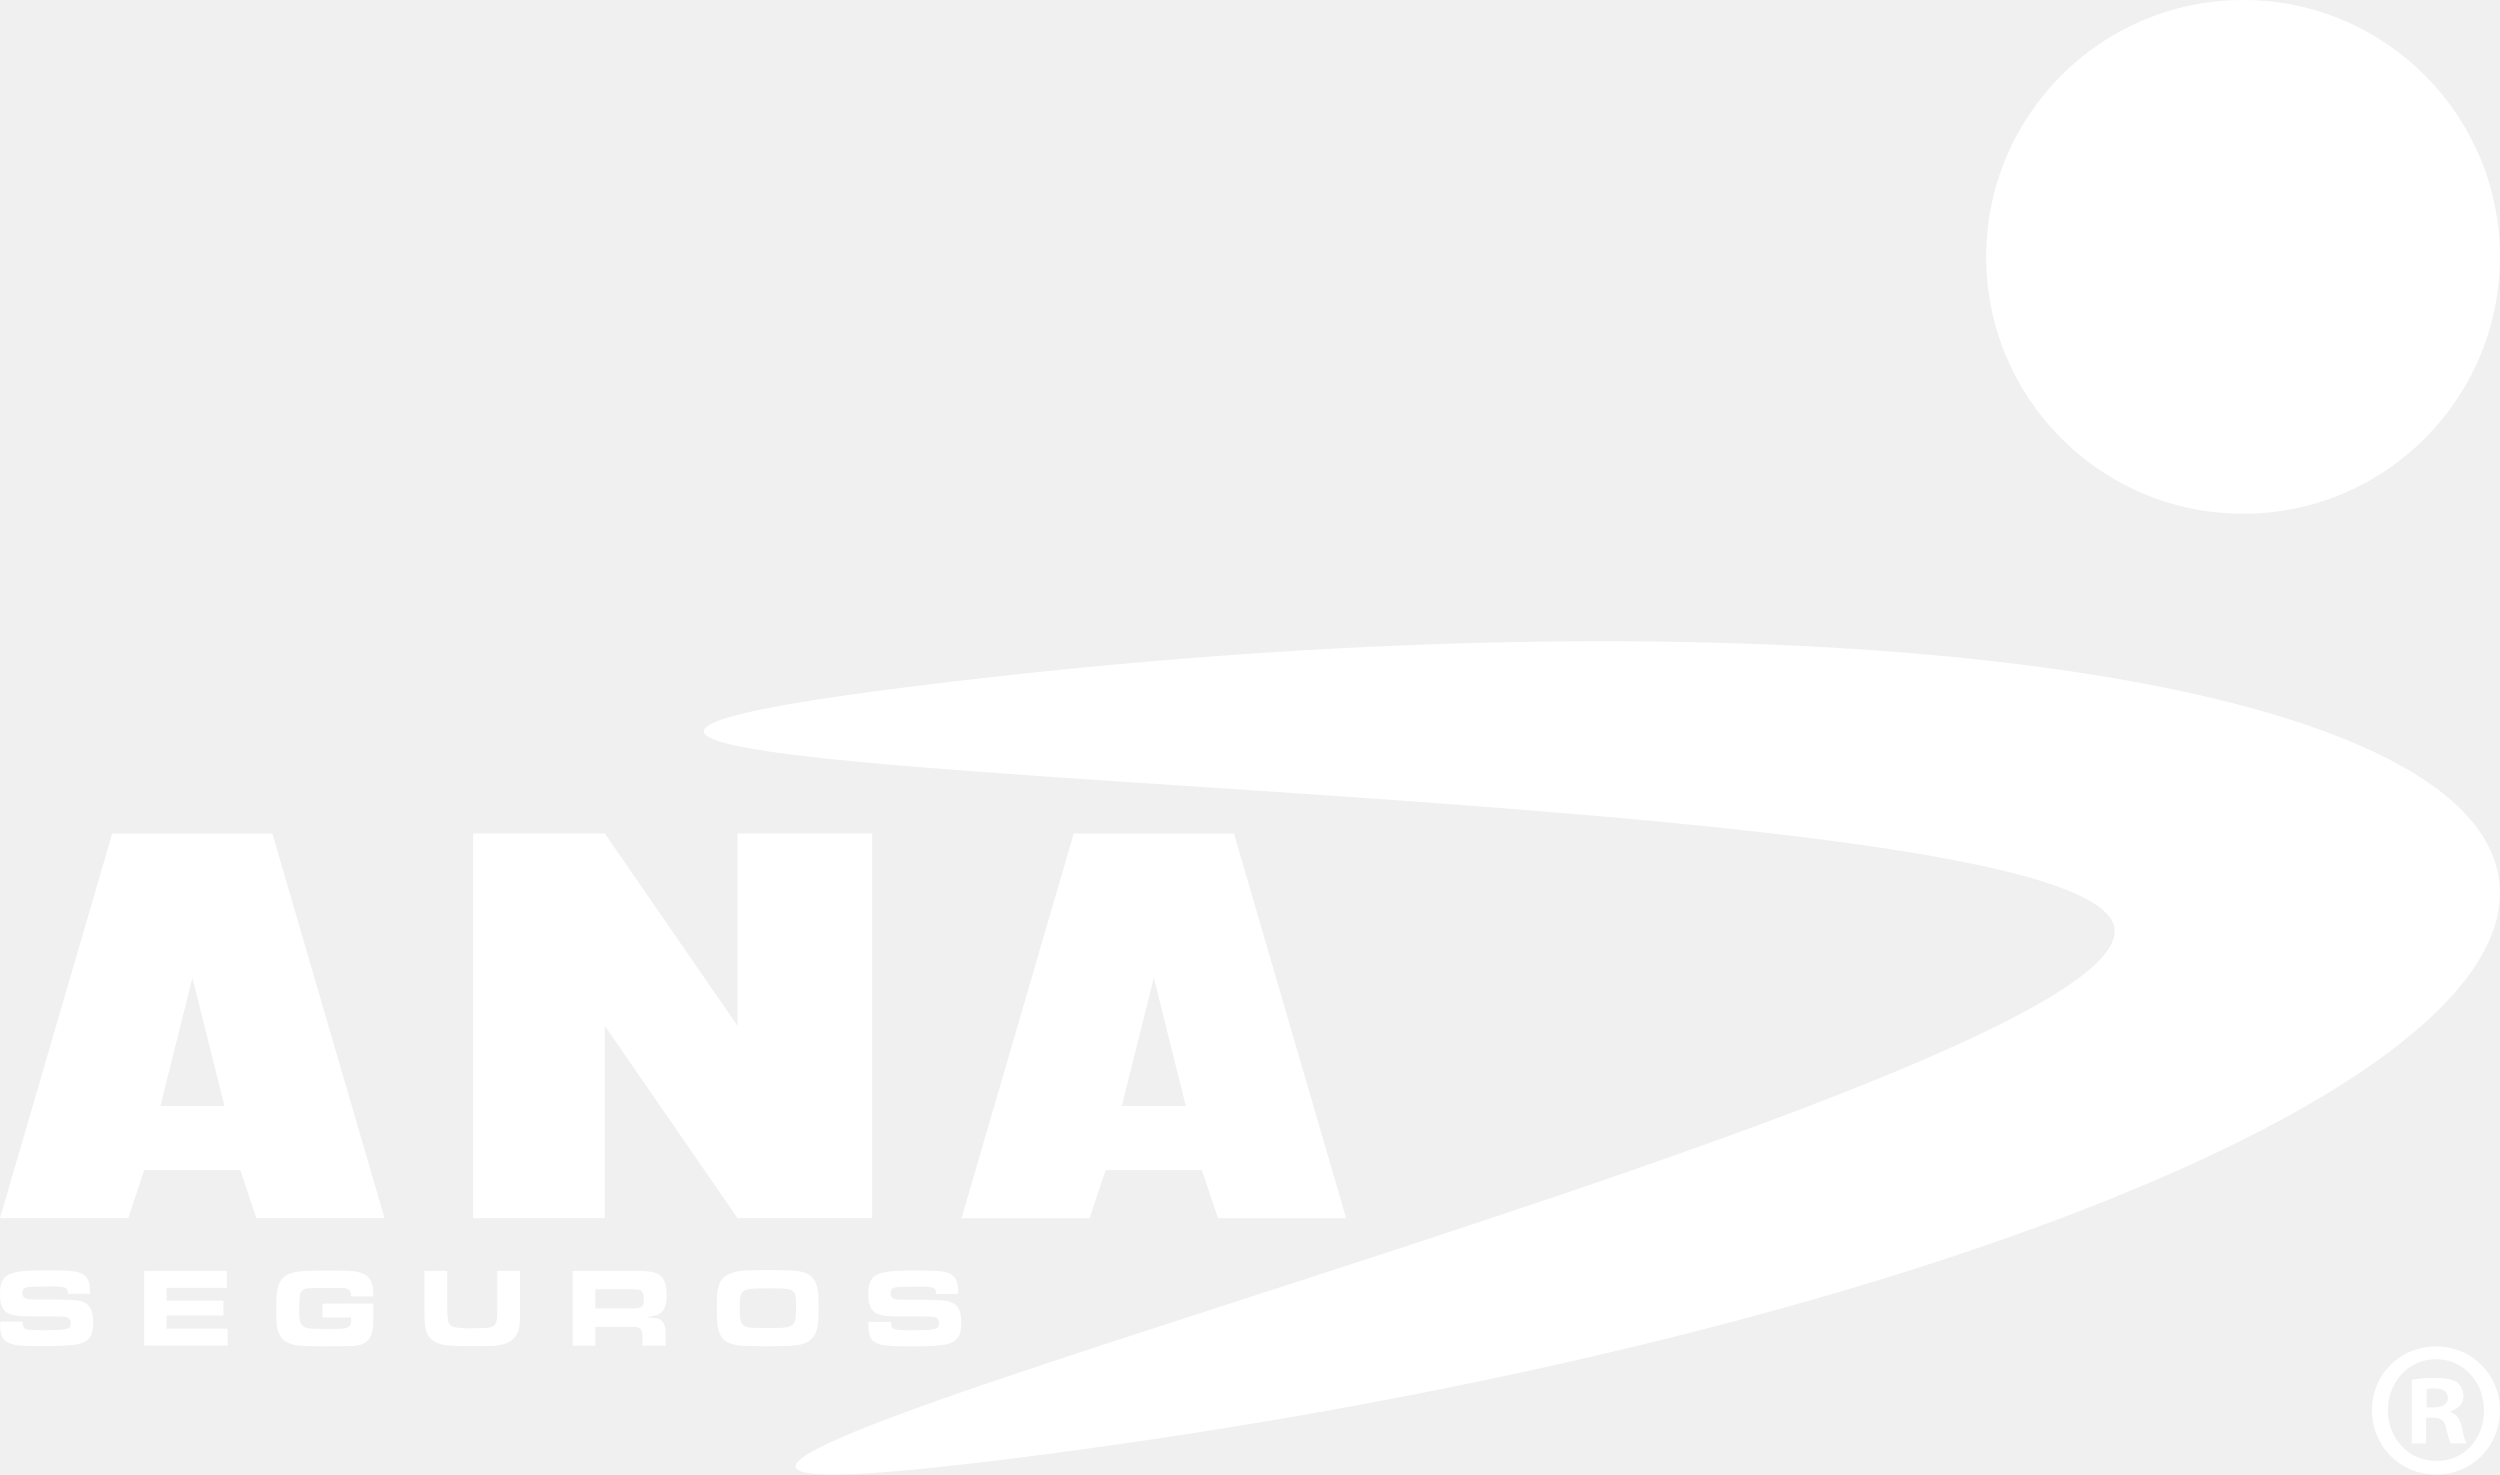
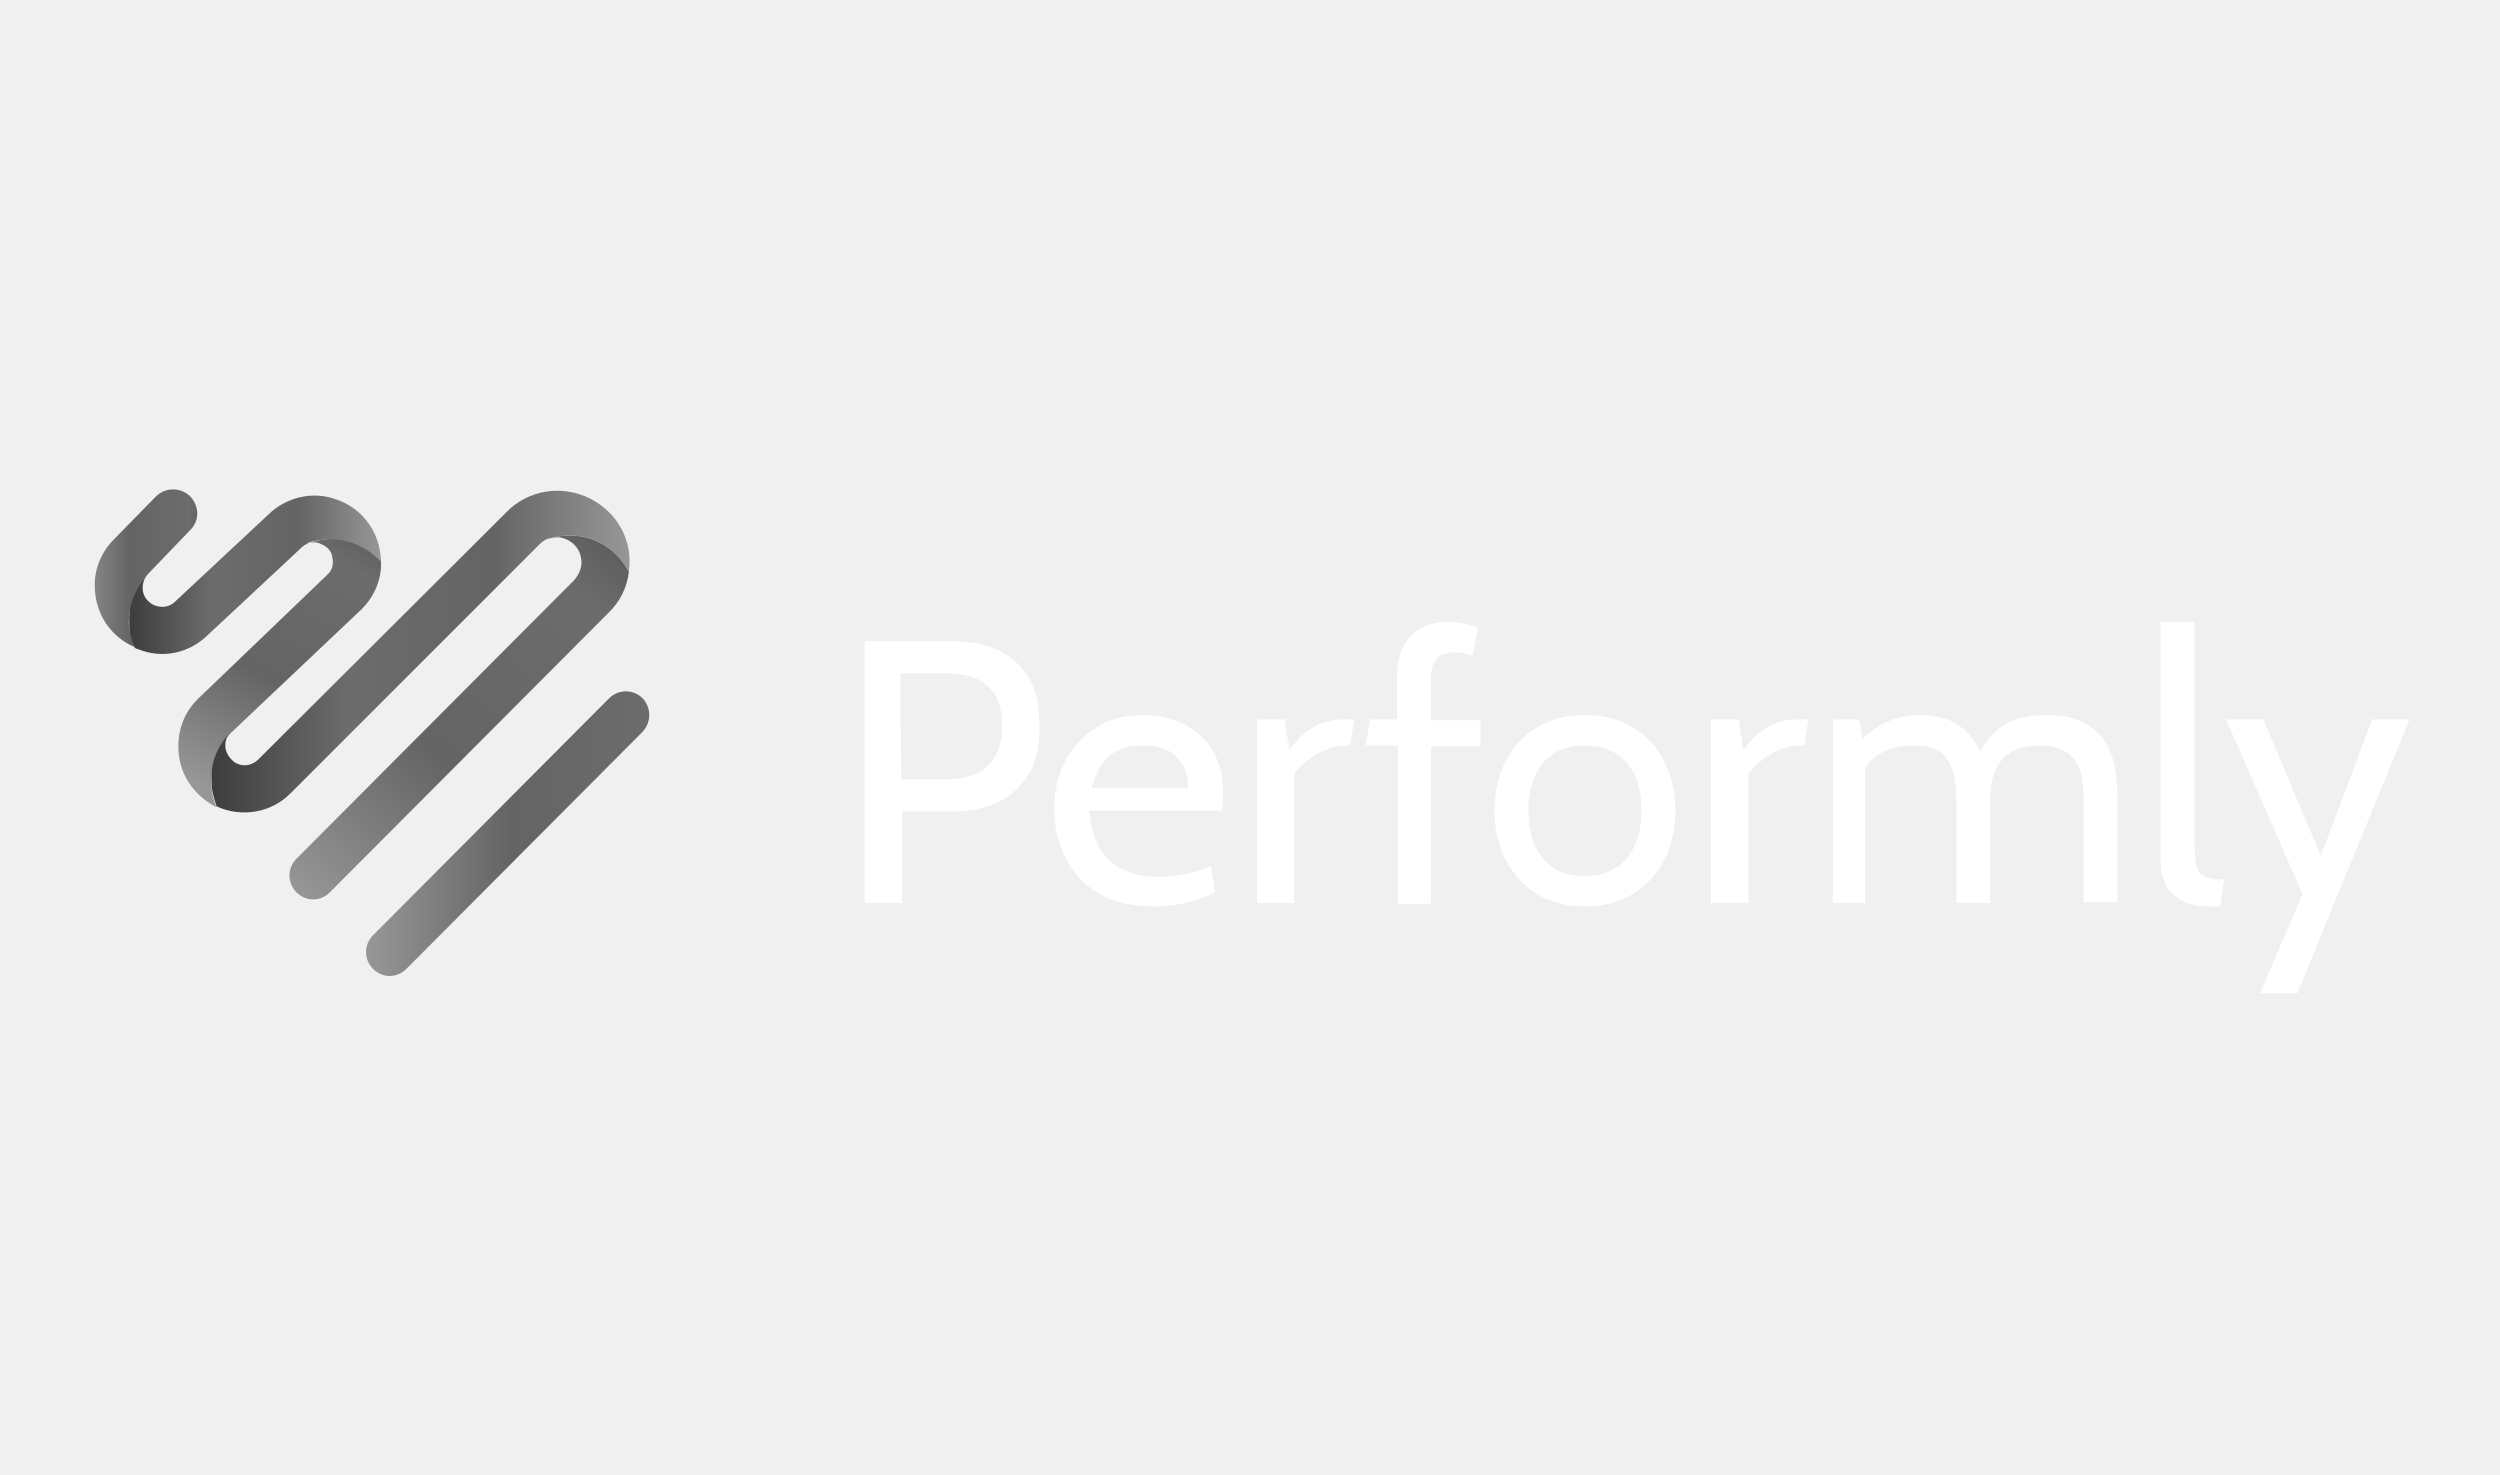
- <svg xmlns="http://www.w3.org/2000/svg" id="Capa_2" data-name="Capa 2" viewBox="0 0 287.41 169.52">
-   <defs>
-     <style>
-       .cls-1 {
-         fill: #fff;
-       }
-     </style>
-   </defs>
-   <g id="Capa_1-2" data-name="Capa 1">
-     <g>
-       <path class="cls-1" d="M287.31,101.23c-3.06-24.53-84.78-34.51-182.51-22.3-97.74,12.21,135.93,8.99,138.29,27.82,2.42,19.4-224.94,73.2-127.2,60.99,97.74-12.21,174.49-41.98,171.42-66.51" />
-       <path class="cls-1" d="M228.34,29.53c0,16.31,13.22,29.53,29.54,29.53s29.52-13.22,29.52-29.53S274.18,0,257.88,0s-29.54,13.22-29.54,29.53" />
-       <path class="cls-1" d="M287.41,162.11c0,4.15-3.19,7.41-7.34,7.41s-7.38-3.26-7.38-7.41,3.28-7.32,7.38-7.32,7.34,3.26,7.34,7.32m-12.89,0c0,3.26,2.36,5.85,5.59,5.85s5.46-2.59,5.46-5.81-2.32-5.89-5.51-5.89-5.54,2.64-5.54,5.85m4.41,3.84h-1.66v-7.32c.66-.14,1.57-.22,2.75-.22,1.36,0,1.97,.22,2.49,.53,.39,.31,.7,.9,.7,1.61,0,.8-.61,1.43-1.49,1.69v.09c.7,.26,1.09,.8,1.31,1.78,.22,1.12,.35,1.56,.53,1.83h-1.79c-.22-.27-.35-.94-.57-1.79-.13-.8-.57-1.16-1.49-1.16h-.79v2.95h0Zm.05-4.15h.78c.92,0,1.66-.31,1.66-1.07,0-.67-.48-1.12-1.53-1.12-.43,0-.74,.04-.91,.09v2.1h0Z" />
-       <path class="cls-1" d="M2.6,151.95c.03,.59,.09,.73,.4,.85,.19,.08,.93,.13,1.75,.13,3.02,0,3.38-.09,3.38-.8,0-.35-.16-.6-.43-.69q-.29-.09-1.64-.11H3.69c-1.59,0-2.24-.09-2.79-.37-.62-.32-.9-1-.9-2.17,0-1.54,.44-2.2,1.67-2.5,.69-.18,1.7-.24,3.58-.24,3.01,0,3.7,.08,4.32,.48,.59,.4,.78,.93,.78,2.21h-2.54c0-.75-.26-.85-1.94-.85-.84,0-1.96,.03-2.37,.05-.7,.05-.93,.23-.93,.72,0,.36,.18,.59,.56,.67,.15,.04,.2,.05,1.05,.07h2.43c.23,0,1.39,.04,1.83,.06,1.63,.08,2.27,.8,2.27,2.52,0,1.58-.46,2.27-1.72,2.55-.65,.14-1.92,.22-3.78,.22-2.97,0-3.63-.06-4.39-.45-.52-.26-.8-.91-.8-1.93,0-.08,0-.25,.02-.43H2.6Z" />
-       <polygon class="cls-1" points="26.08 146.11 26.08 148.06 19.15 148.06 19.15 149.53 25.68 149.53 25.68 151.23 19.15 151.23 19.15 152.75 26.17 152.75 26.17 154.69 16.58 154.69 16.58 146.11 26.08 146.11 26.08 146.11" />
-       <path class="cls-1" d="M40.37,149.02c-.02-.69-.32-.95-1.08-.95h-1.58c-1.08-.01-2.15,.02-2.34,.04-.59,.09-.85,.34-.91,.94-.04,.23-.07,1.02-.07,1.57,0,1.41,.18,1.84,.85,2.04,.36,.1,.41,.12,2.65,.12q1.36,0,1.67-.05c.51-.09,.77-.33,.81-.76,0-.1,0-.14,0-.37v-.14h-3.3v-1.59h5.85v1.18c0,1.42-.05,1.92-.22,2.38-.3,.8-.9,1.19-1.98,1.3-.27,.03-1.05,.04-3.59,.04-1.97,0-2.73-.04-3.26-.15-.94-.21-1.5-.61-1.79-1.31-.26-.58-.32-1.19-.32-2.78,0-1.84,.1-2.57,.44-3.17,.38-.67,.99-1.02,2.1-1.17,.59-.08,1.63-.12,3.27-.12,2.34,0,3.08,.04,3.61,.17,1.32,.34,1.75,1,1.74,2.81h-2.56Z" />
-       <path class="cls-1" d="M51.41,146.11v3.73q0,1.84,.17,2.23c.21,.49,.78,.64,2.37,.64,1.95,0,2.5-.05,2.81-.3,.26-.19,.39-.56,.4-1.22q.01-.19,.01-1.15v-3.93h2.62v4.5c0,1.55-.06,2.05-.26,2.54-.36,.84-1.1,1.35-2.23,1.52-.36,.06-1.49,.09-3.05,.09-2.13,0-2.97-.05-3.52-.21-.95-.26-1.51-.77-1.74-1.58-.15-.49-.19-1.04-.19-2.25v-4.61h2.6Z" />
-       <path class="cls-1" d="M65.84,146.11h7.39c1.24,0,1.81,.08,2.32,.31,.74,.34,1.09,1.13,1.09,2.47,0,.92-.17,1.54-.54,1.94-.3,.31-.69,.44-1.85,.61,.19,.01,.36,.03,.42,.03,.9,.05,1.24,.15,1.49,.46,.26,.3,.36,.69,.36,1.42v1.35h-2.65v-1.07c0-.49-.09-.76-.32-.93-.21-.14-.42-.16-1.12-.16h-3.99v2.16h-2.6v-8.58h0Zm6.67,4.32c1.26,0,1.5-.16,1.5-1,0-.55-.05-.78-.22-.97-.19-.2-.41-.24-1.19-.24h-4.16v2.21h4.08Z" />
-       <path class="cls-1" d="M91.89,146.15c1.33,.24,1.97,.92,2.15,2.3,.05,.35,.07,1.04,.07,2.08,0,2.08-.21,2.91-.95,3.51-.51,.44-1.24,.64-2.48,.69-.47,.03-1.61,.04-2.44,.04-2.04,0-3.09-.04-3.6-.14-.95-.16-1.5-.52-1.82-1.15-.33-.63-.41-1.26-.41-3.14,0-1.44,.02-1.8,.18-2.38,.24-.91,.74-1.4,1.71-1.68,.72-.21,1.5-.26,3.76-.26,2.47,0,3.23,.03,3.83,.13m-6.4,2.27c-.35,.27-.45,.69-.45,1.93s.1,1.72,.42,1.99c.35,.28,.77,.34,2.74,.34,2.25,0,2.71-.08,3.01-.49,.24-.31,.31-.75,.31-1.89,0-2.16-.04-2.19-3.25-2.19-1.92,0-2.45,.07-2.78,.31" />
-       <path class="cls-1" d="M102.43,151.95c.03,.59,.09,.74,.4,.85,.19,.08,.92,.13,1.74,.13,3.03,0,3.39-.09,3.39-.8,0-.34-.17-.6-.44-.69q-.29-.09-1.64-.1h-2.37c-1.58,0-2.23-.09-2.79-.37-.61-.32-.9-1-.9-2.17,0-1.54,.44-2.2,1.67-2.49,.69-.18,1.69-.25,3.57-.25,3.01,0,3.7,.08,4.32,.48,.59,.4,.78,.93,.78,2.21h-2.54c0-.74-.26-.84-1.94-.84-.84,0-1.96,.03-2.37,.05-.69,.05-.93,.23-.93,.72,0,.36,.18,.59,.55,.68,.15,.04,.21,.05,1.05,.06h2.43c.23,0,1.39,.04,1.82,.07,1.63,.08,2.28,.8,2.28,2.52,0,1.58-.47,2.27-1.72,2.55-.64,.14-1.92,.22-3.78,.22-2.98,0-3.62-.07-4.39-.45-.52-.26-.79-.91-.79-1.93,0-.08,0-.24,0-.43h2.56Z" />
-       <polygon class="cls-1" points="84.79 95.82 84.79 117.94 69.53 95.82 54.39 95.82 54.39 140.04 69.53 140.04 69.53 117.93 84.79 140.04 100.27 140.04 100.27 95.82 84.79 95.82 84.79 95.82" />
-       <path class="cls-1" d="M141.86,95.83h-18.42l-12.9,44.22h14.73l1.84-5.53h11.06l1.85,5.53h14.74l-12.9-44.22h0Zm-12.9,31.32l3.69-14.74,3.68,14.74h-7.37Z" />
-       <path class="cls-1" d="M31.32,95.83H12.9L0,140.04H14.74l1.84-5.53h11.05l1.84,5.53h14.74l-12.9-44.22h0Zm-12.89,31.32l3.69-14.74,3.68,14.74h-7.37Z" />
-     </g>
+ <svg xmlns="http://www.w3.org/2000/svg" version="1.1" id="Capa_2_00000013192408291671832760000017642807028803245987_" x="0px" y="0px" viewBox="0 0 287.4 169.5" style="enable-background:new 0 0 287.4 169.5;" xml:space="preserve">
+   <style type="text/css">
+ 	.st0{fill:#FFFFFF;}
+ 	.st1{fill:url(#SVGID_1_);}
+ 	.st2{fill:url(#SVGID_00000164501677903498451960000006915184947347597442_);}
+ 	.st3{fill:url(#SVGID_00000124845452811545071200000006006400945653322406_);}
+ 	.st4{fill:url(#SVGID_00000081636762197912550910000004813526225743742358_);}
+ 	.st5{fill:url(#SVGID_00000087377219537558172860000011794562506156152506_);}
+ 	.st6{fill:url(#SVGID_00000137813656204280953350000001793832231789560503_);}
+ 	.st7{fill:url(#SVGID_00000015327622770557720470000000601427589453440677_);}
+ 	.st8{fill:url(#SVGID_00000090987764501877160180000003879538523765811345_);}
+ 	.st9{fill:url(#SVGID_00000107546893677881612330000010003553114470224293_);}
+ </style>
+   <g>
+     <path class="st0" d="M99.4,103.8V73.7h9.9c2,0,3.8,0.3,5.3,1c1.6,0.7,2.7,1.7,3.6,3.1c0.9,1.4,1.3,3.3,1.3,5.7   c0,2.3-0.4,4.2-1.3,5.6c-0.9,1.4-2.1,2.5-3.6,3.2c-1.5,0.7-3.3,1-5.3,1h-5.6v10.5H99.4z M103.6,89.6h5c2.2,0,3.8-0.5,4.9-1.5   c1.1-1,1.7-2.5,1.7-4.6c0-2.1-0.5-3.6-1.6-4.6c-1-1-2.7-1.5-5-1.5h-5.1L103.6,89.6z" />
+     <path class="st0" d="M132.6,104.2c-2.5,0-4.6-0.5-6.3-1.5c-1.7-1-3-2.4-3.8-4.1c-0.9-1.7-1.3-3.5-1.3-5.6c0-2,0.4-3.8,1.2-5.4   c0.8-1.6,2-2.9,3.5-3.9c1.5-1,3.4-1.5,5.6-1.5c1.8,0,3.3,0.4,4.7,1.1c1.4,0.7,2.4,1.7,3.2,3c0.8,1.3,1.2,2.9,1.2,4.8   c0,0.3,0,0.6,0,1s-0.1,0.7-0.2,1.1h-15.2c0.2,2,0.7,3.5,1.4,4.6c0.8,1.1,1.7,1.9,2.8,2.3c1.1,0.5,2.4,0.7,3.7,0.7   c1,0,2-0.1,3.1-0.3c1.1-0.2,2.1-0.5,3-1l0.5,3.1c-0.8,0.4-1.8,0.7-3,1.1C135.5,104,134.1,104.2,132.6,104.2z M125.5,90.6h11.1   c0-1-0.2-1.9-0.6-2.6c-0.4-0.7-0.9-1.3-1.7-1.7c-0.8-0.4-1.7-0.6-2.9-0.6c-1.7,0-3,0.4-4,1.3C126.6,87.8,125.9,89,125.5,90.6z" />
+     <path class="st0" d="M144.5,103.8V82.7h3.2l0.5,3.5c1.1-1.3,2.7-3.5,6.3-3.5h1.2l-0.5,3c0,0-0.4,0-0.6,0c-1.1,0-3.5,0.5-5.8,3.2   v14.9H144.5z" />
+     <path class="st0" d="M196.7,103.8V82.7h3.2l0.5,3.5c1.1-1.3,2.7-3.5,6.3-3.5h1.2l-0.5,3c0,0-0.3,0-0.6,0c-1.1,0-3.5,0.5-5.8,3.2   v14.9H196.7z" />
+     <path class="st0" d="M160.7,103.8V85.7h-3.7l0.5-3h3.1v-5c0-1.9,0.5-3.4,1.5-4.5s2.5-1.7,4.4-1.7c0.7,0,1.4,0.1,1.9,0.2   c0.5,0.1,1,0.2,1.5,0.4l-0.6,3.3c-0.4-0.1-0.7-0.2-1-0.3c-0.3-0.1-0.7-0.1-1.1-0.1c-0.8,0-1.5,0.2-2,0.7c-0.5,0.5-0.7,1.2-0.7,2.3   v4.8h5.7v3h-5.7v18.1H160.7z" />
+     <path class="st0" d="M182.2,104.2c-2.2,0-4.1-0.5-5.6-1.5c-1.6-1-2.7-2.3-3.6-4c-0.8-1.7-1.2-3.5-1.2-5.5c0-2,0.4-3.9,1.2-5.5   c0.8-1.7,2-3,3.6-4c1.6-1,3.4-1.5,5.6-1.5c2.2,0,4.1,0.5,5.6,1.5c1.6,1,2.8,2.3,3.6,4c0.8,1.7,1.2,3.5,1.2,5.5c0,2-0.4,3.9-1.2,5.5   c-0.8,1.7-2,3-3.6,4C186.3,103.7,184.4,104.2,182.2,104.2z M182.2,100.7c2.1,0,3.7-0.7,4.8-2c1.1-1.3,1.7-3.2,1.7-5.5   c0-2.4-0.5-4.2-1.7-5.5c-1.1-1.3-2.7-2-4.8-2c-2.1,0-3.7,0.7-4.8,2s-1.7,3.2-1.7,5.5c0,2.4,0.6,4.2,1.7,5.5   C178.5,100.1,180.1,100.7,182.2,100.7z" />
+     <path class="st0" d="M210.7,103.8V82.7h3l0.8,4l-1.5-0.7c1.3-1.4,2.6-2.4,3.9-3c1.3-0.6,2.6-0.8,3.9-0.8c1,0,2,0.2,3,0.5   c1,0.3,1.8,0.9,2.6,1.8c0.8,0.8,1.4,2,1.8,3.5l-1.1-0.5c0.6-1.6,1.6-2.9,2.9-3.9c1.3-1,3.1-1.4,5.3-1.4c1.8,0,3.2,0.3,4.5,1   c1.2,0.7,2.1,1.7,2.7,3c0.6,1.3,0.9,3,0.9,5.1v12.4h-3.9V91.4c0-2-0.4-3.4-1.2-4.3s-2-1.4-3.8-1.4c-1.2,0-2.2,0.2-3,0.6   c-0.8,0.4-1.3,0.9-1.7,1.5c-0.4,0.6-0.6,1.2-0.8,1.9c-0.1,0.7-0.2,1.3-0.2,1.9v12.2h-3.9V92.1c0-1.7-0.2-3-0.6-4   c-0.4-0.9-1-1.6-1.7-1.9c-0.8-0.4-1.6-0.5-2.6-0.5c-1.4,0-2.7,0.3-3.8,0.9c-1.1,0.6-1.9,1.6-2.3,3l0.5-2.1v16.3H210.7z" />
+     <path class="st0" d="M253.8,104.2c-1.4,0-2.4-0.3-3.2-0.8c-0.8-0.5-1.4-1.1-1.7-1.9c-0.4-0.8-0.5-1.6-0.5-2.4V71.5h3.9v25.4   c0,1.2,0.1,2.1,0.2,2.7c0.1,0.6,0.5,1,1,1.2c0.5,0.2,1.2,0.3,2.2,0.3l-0.5,3.1H253.8z" />
+     <path class="st0" d="M259.8,114.2l4.9-11.4l-8.8-20.1h4.3l6.6,15.7l5.9-15.7h4.3l-12.9,31.5H259.8z" />
  </g>
+   <linearGradient id="SVGID_1_" gradientUnits="userSpaceOnUse" x1="17.099" y1="106.096" x2="17.145" y2="106.096" gradientTransform="matrix(1 0 0 -1 0 172)">
+     <stop offset="0" style="stop-color:#676767" />
+     <stop offset="2.343750e-04" style="stop-color:#3D3D3D" />
+     <stop offset="0.325" style="stop-color:#6C6C6C" />
+     <stop offset="0.673" style="stop-color:#646464" />
+     <stop offset="1" style="stop-color:#979797" />
+   </linearGradient>
+   <path class="st1" d="M17.1,65.9C17.1,65.9,17.1,65.9,17.1,65.9C17.1,65.9,17.1,65.9,17.1,65.9C17.1,65.9,17.1,65.9,17.1,65.9z" />
+   <linearGradient id="SVGID_00000020387809589840090000000011179277601003410850_" gradientUnits="userSpaceOnUse" x1="35.286" y1="109.407" x2="35.411" y2="109.407" gradientTransform="matrix(1 0 0 -1 0 172)">
+     <stop offset="0" style="stop-color:#676767" />
+     <stop offset="2.343750e-04" style="stop-color:#3D3D3D" />
+     <stop offset="0.325" style="stop-color:#6C6C6C" />
+     <stop offset="0.673" style="stop-color:#646464" />
+     <stop offset="1" style="stop-color:#979797" />
+   </linearGradient>
+   <path style="fill:url(#SVGID_00000020387809589840090000000011179277601003410850_);" d="M35.4,62.6c-0.1,0-0.1,0-0.1,0.1  C35.3,62.6,35.4,62.6,35.4,62.6z" />
+   <linearGradient id="SVGID_00000094609469507619500930000002750749667445835143_" gradientUnits="userSpaceOnUse" x1="63.161" y1="110.072" x2="63.251" y2="110.072" gradientTransform="matrix(1 0 0 -1 0 172)">
+     <stop offset="0" style="stop-color:#676767" />
+     <stop offset="2.343750e-04" style="stop-color:#3D3D3D" />
+     <stop offset="0.325" style="stop-color:#6C6C6C" />
+     <stop offset="0.673" style="stop-color:#646464" />
+     <stop offset="1" style="stop-color:#979797" />
+   </linearGradient>
+   <path style="fill:url(#SVGID_00000094609469507619500930000002750749667445835143_);" d="M63.2,61.9c0,0-0.1,0-0.1,0  C63.2,61.9,63.2,61.9,63.2,61.9z" />
+   <linearGradient id="SVGID_00000062181999640079456150000003695417168425458308_" gradientUnits="userSpaceOnUse" x1="28.154" y1="106.599" x2="8.508" y2="106.599" gradientTransform="matrix(1 0 0 -1 0 172)">
+     <stop offset="0" style="stop-color:#676767" />
+     <stop offset="2.343750e-04" style="stop-color:#3D3D3D" />
+     <stop offset="0.325" style="stop-color:#6C6C6C" />
+     <stop offset="0.673" style="stop-color:#646464" />
+     <stop offset="1" style="stop-color:#979797" />
+   </linearGradient>
+   <path style="fill:url(#SVGID_00000062181999640079456150000003695417168425458308_);" d="M17.1,65.9C17.1,65.9,17.1,65.9,17.1,65.9  C17.1,65.9,17.1,65.9,17.1,65.9l4.8-5c1.1-1.1,1-2.8-0.1-3.9c-1.1-1-2.8-1-3.9,0.1l-4.8,4.9c-1.5,1.5-2.3,3.5-2.2,5.6  c0.1,3,1.8,5.6,4.6,6.8c-0.4-0.9-0.7-1.9-0.7-3C14.9,69.4,15.7,67.4,17.1,65.9z" />
+   <linearGradient id="SVGID_00000163787739628552673440000014932367253775975350_" gradientUnits="userSpaceOnUse" x1="44.811" y1="120.59" x2="23.892" y2="81.245" gradientTransform="matrix(1 0 0 -1 0 172)">
+     <stop offset="0" style="stop-color:#676767" />
+     <stop offset="2.343750e-04" style="stop-color:#3D3D3D" />
+     <stop offset="0.325" style="stop-color:#6C6C6C" />
+     <stop offset="0.673" style="stop-color:#646464" />
+     <stop offset="1" style="stop-color:#979797" />
+   </linearGradient>
+   <path style="fill:url(#SVGID_00000163787739628552673440000014932367253775975350_);" d="M26.6,84.2l14.9-14.1c0,0,0.1,0,0.1-0.1  c1.5-1.5,2.3-3.5,2.2-5.5c-0.1-0.2-0.3-0.3-0.4-0.4c-2.2-2.1-5.2-2.7-8-1.6c0.5-0.2,1-0.2,1.4,0h0c1.1,0.4,1.4,1.2,1.4,1.6  c0.1,0.4,0.2,1.3-0.6,2L22.8,80.3c0,0-0.1,0-0.1,0.1c-1.5,1.5-2.2,3.4-2.2,5.4c0,2.1,0.8,4,2.2,5.4c0.7,0.7,1.4,1.2,2.2,1.6  c-0.4-0.9-0.6-1.9-0.6-2.9C24.3,87.7,25.1,85.7,26.6,84.2z" />
+   <linearGradient id="SVGID_00000080897044633974917470000008298206546862932359_" gradientUnits="userSpaceOnUse" x1="14.914" y1="105.922" x2="43.798" y2="105.922" gradientTransform="matrix(1 0 0 -1 0 172)">
+     <stop offset="0" style="stop-color:#676767" />
+     <stop offset="2.343750e-04" style="stop-color:#3D3D3D" />
+     <stop offset="0.325" style="stop-color:#6C6C6C" />
+     <stop offset="0.673" style="stop-color:#646464" />
+     <stop offset="1" style="stop-color:#979797" />
+   </linearGradient>
+   <path style="fill:url(#SVGID_00000080897044633974917470000008298206546862932359_);" d="M43.4,64.2c0.2,0.1,0.3,0.3,0.4,0.4  c0-0.6-0.1-1.1-0.2-1.7c-0.6-2.6-2.5-4.7-5-5.5h0c-2.7-1-5.8-0.2-7.8,1.8L20.3,69c0,0-0.1,0.1-0.1,0.1c-1,1-2.1,0.6-2.4,0.5  c-0.3-0.1-1.4-0.7-1.4-2c0-0.6,0.2-1.2,0.6-1.6c-1.4,1.5-2.2,3.5-2.2,5.5c0,1.1,0.3,2.1,0.7,3c0.1,0,0.2,0.1,0.3,0.1  c2.9,1.2,6,0.5,8.2-1.7l10.5-9.8c0,0,0.1-0.1,0.1-0.1c0.2-0.2,0.5-0.4,0.7-0.5c-0.1,0-0.1,0.1-0.2,0.1c0.1,0,0.1-0.1,0.2-0.1  c0.1,0,0.1,0,0.1-0.1C38.2,61.5,41.2,62.1,43.4,64.2z" />
+   <linearGradient id="SVGID_00000004546609581780982130000017846521290955375512_" gradientUnits="userSpaceOnUse" x1="80.304" y1="121.745" x2="34.593" y2="68.481" gradientTransform="matrix(1 0 0 -1 0 172)">
+     <stop offset="0" style="stop-color:#676767" />
+     <stop offset="2.343750e-04" style="stop-color:#3D3D3D" />
+     <stop offset="0.325" style="stop-color:#6C6C6C" />
+     <stop offset="0.673" style="stop-color:#646464" />
+     <stop offset="1" style="stop-color:#979797" />
+   </linearGradient>
+   <path style="fill:url(#SVGID_00000004546609581780982130000017846521290955375512_);" d="M72.3,65.7c-0.4-0.7-0.9-1.4-1.5-2  c-2.1-2-4.9-2.6-7.6-1.8c0.7-0.2,1.4-0.2,2.1,0.2c0.8,0.4,1.4,1.2,1.5,2.1c0.2,0.9-0.2,1.8-0.8,2.5l-31.9,32c-1.1,1.1-1.1,2.8,0,3.9  c0.5,0.5,1.2,0.8,1.9,0.8c0.7,0,1.4-0.3,1.9-0.8l31.9-32C71.3,69.2,72.1,67.5,72.3,65.7z" />
+   <linearGradient id="SVGID_00000022522475488212851670000000161285798054605481_" gradientUnits="userSpaceOnUse" x1="24.373" y1="97.118" x2="72.374" y2="97.118" gradientTransform="matrix(1 0 0 -1 0 172)">
+     <stop offset="0" style="stop-color:#676767" />
+     <stop offset="2.343750e-04" style="stop-color:#3D3D3D" />
+     <stop offset="0.325" style="stop-color:#6C6C6C" />
+     <stop offset="0.673" style="stop-color:#646464" />
+     <stop offset="1" style="stop-color:#979797" />
+   </linearGradient>
+   <path style="fill:url(#SVGID_00000022522475488212851670000000161285798054605481_);" d="M70.8,63.7c0.6,0.6,1.1,1.3,1.5,2  c0.1-0.8,0.1-1.6,0-2.3c-0.4-2.7-2.1-4.9-4.5-6.1c-3.2-1.6-7.1-1-9.6,1.6L29.7,87.3c-0.9,0.9-2.3,0.9-3.1,0c-0.4-0.4-0.7-1-0.7-1.6  c0-0.6,0.2-1.1,0.6-1.5c-1.5,1.5-2.3,3.5-2.2,5.6c0,1,0.3,2,0.6,2.9c2.8,1.3,6.3,0.8,8.6-1.6l28.5-28.5c0.3-0.3,0.7-0.6,1.1-0.7  c-0.2,0.1-0.4,0.2-0.6,0.3c0.2-0.1,0.4-0.2,0.6-0.3c0,0,0.1,0,0.1,0C65.9,61.1,68.7,61.7,70.8,63.7z" />
+   <linearGradient id="SVGID_00000146460445448408179520000011455006647918090632_" gradientUnits="userSpaceOnUse" x1="42.132" y1="76.156" x2="74.661" y2="76.156" gradientTransform="matrix(1 0 0 -1 0 172)">
+     <stop offset="0" style="stop-color:#979797" />
+     <stop offset="0.507" style="stop-color:#646464" />
+     <stop offset="1" style="stop-color:#6C6C6C" />
+   </linearGradient>
+   <path style="fill:url(#SVGID_00000146460445448408179520000011455006647918090632_);" d="M73.9,80.3c-1.1-1.1-2.8-1.1-3.9,0  l-27.1,27.2c-1.1,1.1-1.1,2.8,0,3.9c0.5,0.5,1.2,0.8,1.9,0.8s1.4-0.3,1.9-0.8l27.1-27.2C74.9,83.1,74.9,81.4,73.9,80.3z" />
</svg>
